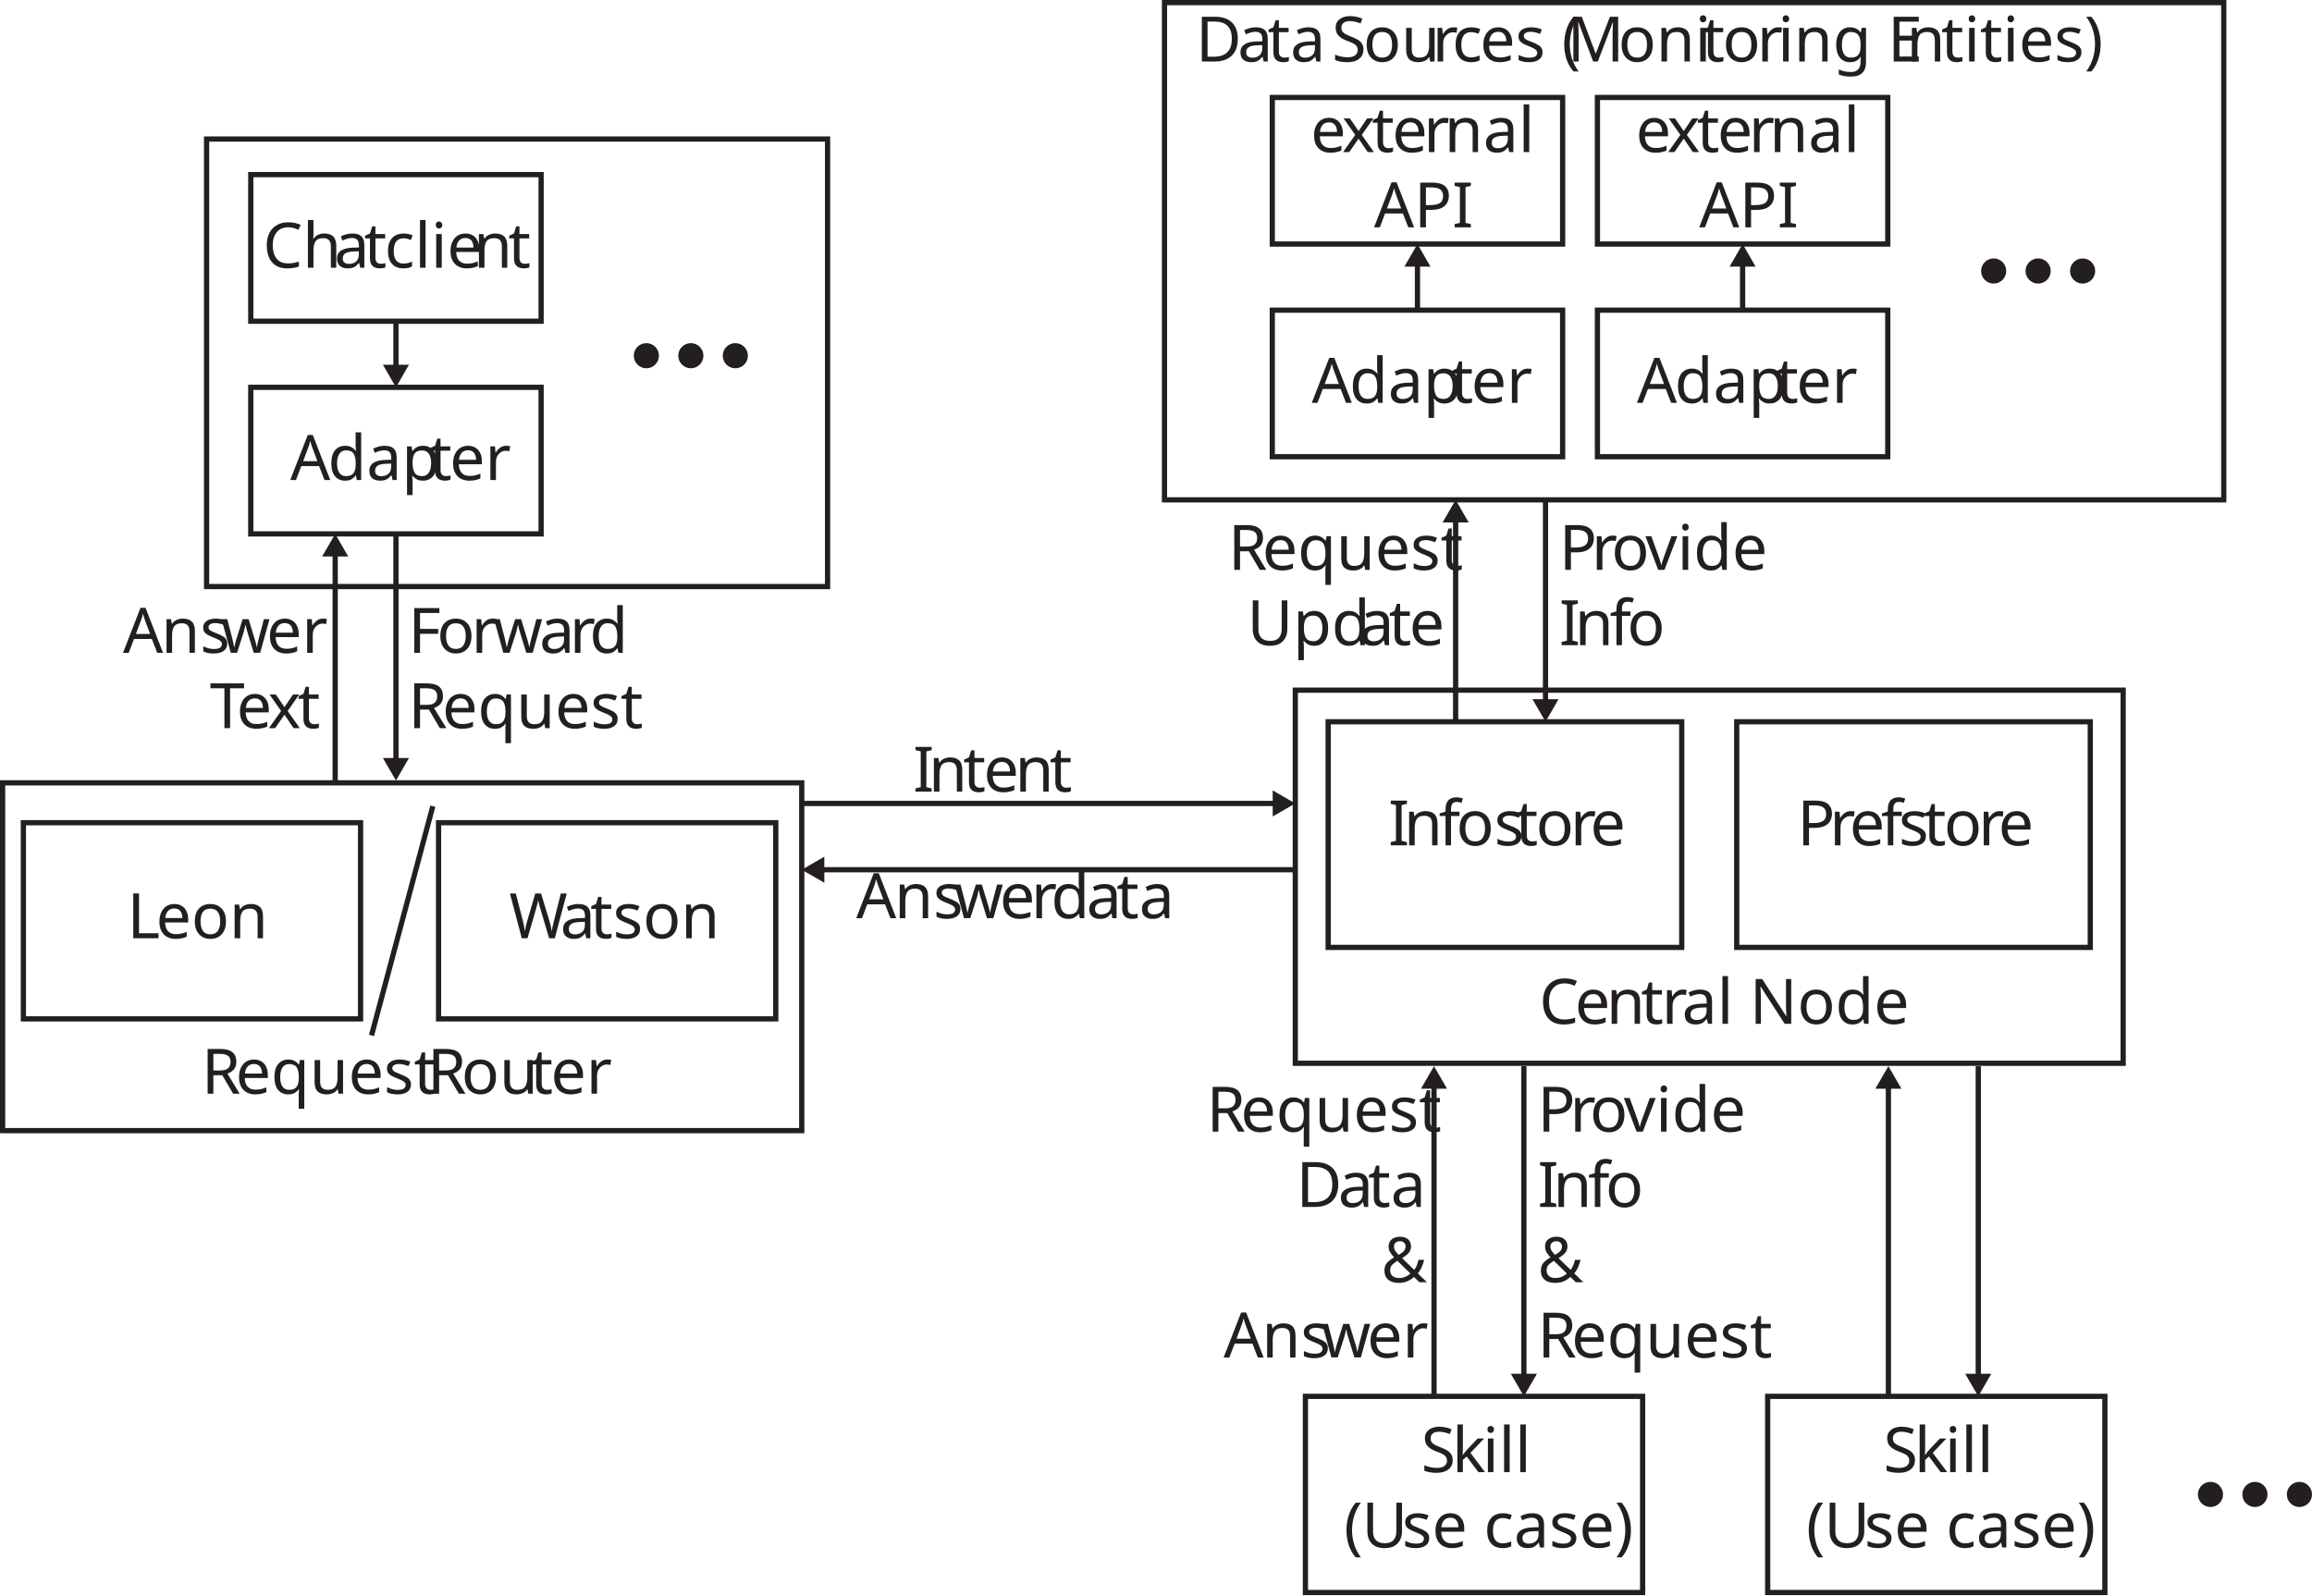
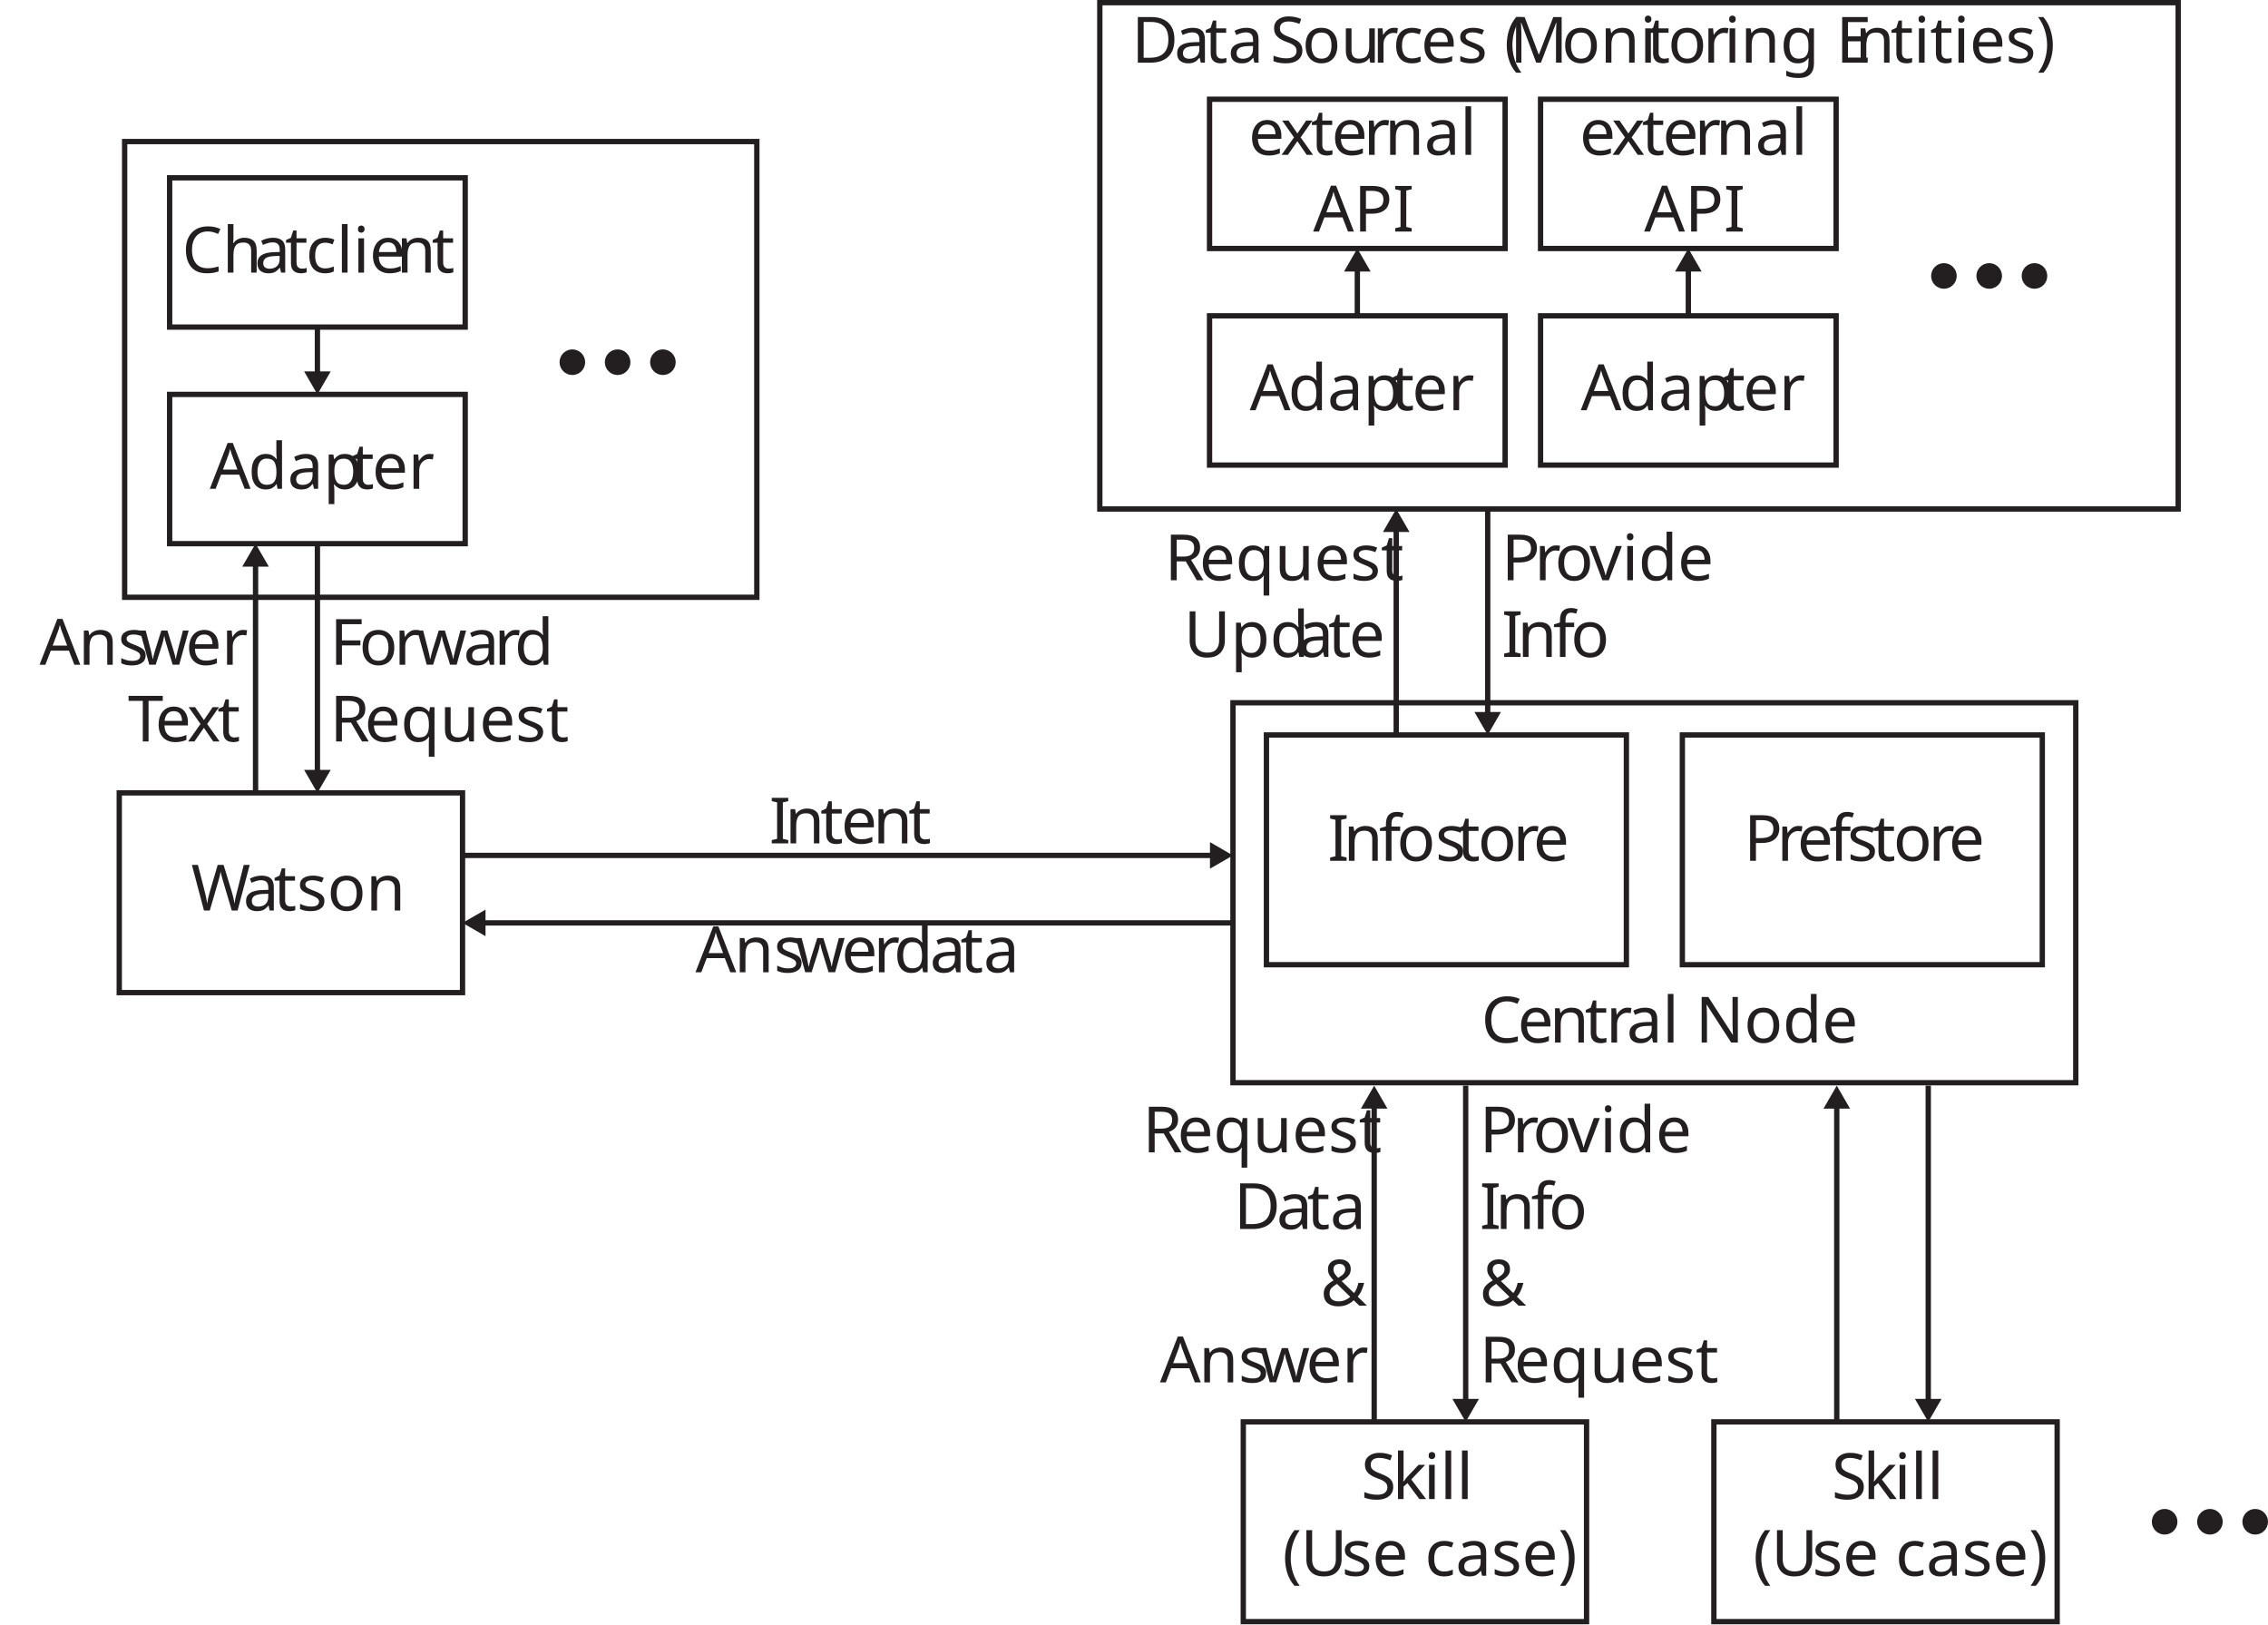
- <svg xmlns="http://www.w3.org/2000/svg" id="All_stuff" data-name="All stuff" viewBox="0 0 442.054 305.029">
+ <svg xmlns="http://www.w3.org/2000/svg" id="All_stuff" data-name="All stuff" viewBox="0 0 425.964 305.029">
  <defs>
-     <style>.cls-1{fill:none;stroke:#231f20;stroke-miterlimit:10;}.cls-2,.cls-21{font-size:12px;font-family:MyriadPro-Regular, Myriad Pro;}.cls-14,.cls-2,.cls-21{fill:#231f20;}.cls-3{letter-spacing:0.01em;}.cls-4{letter-spacing:-0.013em;}.cls-5{letter-spacing:-0.006em;}.cls-6{letter-spacing:-0.01em;}.cls-7{letter-spacing:-0.016em;}.cls-8{letter-spacing:-0.009em;}.cls-9{letter-spacing:-0.012em;}.cls-10{letter-spacing:-0.006em;}.cls-11{letter-spacing:-0.003em;}.cls-12{letter-spacing:0.013em;}.cls-13{letter-spacing:0.004em;}.cls-15{letter-spacing:-0.004em;}.cls-16{letter-spacing:0.006em;}.cls-17{letter-spacing:-0.016em;}.cls-18{letter-spacing:-0.01em;}.cls-19{letter-spacing:-0.007em;}.cls-20{letter-spacing:-0.014em;}.cls-21{letter-spacing:-0.033em;}.cls-22{letter-spacing:-0em;}.cls-23{letter-spacing:-0.004em;}.cls-24{letter-spacing:-0.006em;}.cls-25{letter-spacing:-0.031em;}.cls-26{letter-spacing:0.025em;}.cls-27{letter-spacing:-0.011em;}.cls-28{letter-spacing:-0.005em;}.cls-29{letter-spacing:0.017em;}.cls-30{letter-spacing:-0.071em;}.cls-31{letter-spacing:0.013em;}</style>
+     <style>.cls-1{fill:none;stroke:#231f20;stroke-miterlimit:10;}.cls-2,.cls-20{font-size:12px;font-family:MyriadPro-Regular, Myriad Pro;}.cls-14,.cls-2,.cls-20{fill:#231f20;}.cls-3{letter-spacing:0.01em;}.cls-4{letter-spacing:-0.013em;}.cls-5{letter-spacing:-0.006em;}.cls-6{letter-spacing:-0.01em;}.cls-7{letter-spacing:-0.016em;}.cls-8{letter-spacing:-0.009em;}.cls-9{letter-spacing:-0.012em;}.cls-10{letter-spacing:-0.006em;}.cls-11{letter-spacing:-0.003em;}.cls-12{letter-spacing:0.013em;}.cls-13{letter-spacing:0.004em;}.cls-15{letter-spacing:-0.004em;}.cls-16{letter-spacing:0.006em;}.cls-17{letter-spacing:-0.016em;}.cls-18{letter-spacing:-0.01em;}.cls-19{letter-spacing:-0.007em;}.cls-20{letter-spacing:-0.033em;}.cls-21{letter-spacing:-0em;}.cls-22{letter-spacing:-0.004em;}.cls-23{letter-spacing:-0.006em;}.cls-24{letter-spacing:-0.031em;}.cls-25{letter-spacing:0.025em;}.cls-26{letter-spacing:-0.011em;}.cls-27{letter-spacing:-0.005em;}.cls-28{letter-spacing:0.017em;}.cls-29{letter-spacing:-0.071em;}.cls-30{letter-spacing:0.013em;}</style>
  </defs>
-   <rect class="cls-1" x="247.658" y="131.973" width="158.29" height="71.351" />
-   <rect class="cls-1" x="253.945" y="138.019" width="67.603" height="43.145" />
-   <rect class="cls-1" x="332.059" y="138.019" width="67.603" height="43.145" />
-   <text class="cls-2" transform="translate(265.4263 161.6536)">
+   <rect class="cls-1" x="231.569" y="131.973" width="158.29" height="71.351" />
+   <rect class="cls-1" x="237.855" y="138.019" width="67.603" height="43.145" />
+   <rect class="cls-1" x="315.969" y="138.019" width="67.603" height="43.145" />
+   <text class="cls-2" transform="translate(249.3366 161.6536)">
    <tspan class="cls-3">I</tspan>
    <tspan x="2.988" y="0">n</tspan>
    <tspan class="cls-4" x="9.648" y="0">f</tspan>
    <tspan x="12.996" y="0">os</tspan>
    <tspan class="cls-5" x="24.336" y="0">t</tspan>
    <tspan x="28.236" y="0">o</tspan>
    <tspan class="cls-6" x="34.824" y="0">r</tspan>
    <tspan x="38.628" y="0">e</tspan>
  </text>
-   <text class="cls-2" transform="translate(343.6311 161.6536)">
+   <text class="cls-2" transform="translate(327.5414 161.6536)">
    <tspan class="cls-7">P</tspan>
    <tspan class="cls-6" x="6.192" y="0">r</tspan>
    <tspan x="9.996" y="0">e</tspan>
    <tspan class="cls-8" x="16.008" y="0">f</tspan>
    <tspan x="19.403" y="0">s</tspan>
    <tspan class="cls-5" x="24.155" y="0">t</tspan>
    <tspan x="28.056" y="0">o</tspan>
    <tspan class="cls-6" x="34.644" y="0">r</tspan>
    <tspan x="38.447" y="0">e</tspan>
  </text>
-   <rect class="cls-1" x="222.651" y="0.5" width="202.534" height="95.084" />
-   <rect class="cls-1" x="243.262" y="59.309" width="55.511" height="28.03" />
-   <text class="cls-2" transform="translate(250.8091 77.0352)">
+   <rect class="cls-1" x="206.561" y="0.5" width="202.534" height="95.084" />
+   <rect class="cls-1" x="227.172" y="59.309" width="55.511" height="28.03" />
+   <text class="cls-2" transform="translate(234.7194 77.0352)">
    <tspan class="cls-9">A</tspan>
    <tspan x="7.2" y="0">dap</tspan>
    <tspan class="cls-10" x="26.58" y="0">t</tspan>
    <tspan x="30.48" y="0">er</tspan>
  </text>
-   <rect class="cls-1" x="243.262" y="18.637" width="55.511" height="28.03" />
-   <text class="cls-2" transform="translate(250.5933 29.0811)">
+   <rect class="cls-1" x="227.172" y="18.637" width="55.511" height="28.03" />
+   <text class="cls-2" transform="translate(234.5036 29.0811)">
    <tspan class="cls-11">e</tspan>
    <tspan class="cls-12" x="5.976" y="0">x</tspan>
    <tspan class="cls-10" x="11.688" y="0">t</tspan>
    <tspan x="15.587" y="0">e</tspan>
    <tspan class="cls-13" x="21.599" y="0">r</tspan>
    <tspan x="25.57" y="0">nal</tspan>
    <tspan x="12.126" y="14.4">API</tspan>
  </text>
-   <line class="cls-1" x1="271.017" y1="59.309" x2="271.017" y2="50.256" />
-   <polygon class="cls-14" points="273.51 50.986 271.017 46.668 268.524 50.986 273.51 50.986" />
-   <text class="cls-2" transform="translate(228.6349 11.7679)">D<tspan class="cls-15" x="7.992" y="0">a</tspan>
+   <line class="cls-1" x1="254.928" y1="59.309" x2="254.928" y2="50.256" />
+   <polygon class="cls-14" points="257.421 50.986 254.927 46.668 252.434 50.986 257.421 50.986" />
+   <text class="cls-2" transform="translate(212.5452 11.7679)">D<tspan class="cls-15" x="7.992" y="0">a</tspan>
    <tspan x="13.729" y="0">ta </tspan>
    <tspan class="cls-16" x="26.028" y="0">S</tspan>
    <tspan x="32.017" y="0">ou</tspan>
    <tspan class="cls-6" x="45.217" y="0">r</tspan>
    <tspan class="cls-10" x="49.02" y="0">c</tspan>
    <tspan x="54.324" y="0">es (</tspan>
    <tspan class="cls-16" x="71.04" y="0">M</tspan>
    <tspan x="80.76" y="0">oni</tspan>
    <tspan class="cls-10" x="96.815" y="0">t</tspan>
    <tspan x="100.715" y="0">o</tspan>
    <tspan class="cls-13" x="107.303" y="0">r</tspan>
    <tspan x="111.274" y="0">ing E</tspan>
    <tspan class="cls-15" x="135.898" y="0">n</tspan>
    <tspan x="142.511" y="0">tities)</tspan>
  </text>
-   <rect class="cls-1" x="305.429" y="59.309" width="55.511" height="28.03" />
-   <text class="cls-2" transform="translate(312.9771 77.0352)">
+   <rect class="cls-1" x="289.34" y="59.309" width="55.511" height="28.03" />
+   <text class="cls-2" transform="translate(296.8874 77.0352)">
    <tspan class="cls-9">A</tspan>
    <tspan x="7.2" y="0">dap</tspan>
    <tspan class="cls-10" x="26.58" y="0">t</tspan>
    <tspan x="30.48" y="0">er</tspan>
  </text>
-   <rect class="cls-1" x="305.429" y="18.637" width="55.511" height="28.03" />
-   <text class="cls-2" transform="translate(312.7612 29.0811)">
+   <rect class="cls-1" x="289.34" y="18.637" width="55.511" height="28.03" />
+   <text class="cls-2" transform="translate(296.6716 29.0811)">
    <tspan class="cls-11">e</tspan>
    <tspan class="cls-12" x="5.976" y="0">x</tspan>
    <tspan class="cls-10" x="11.688" y="0">t</tspan>
    <tspan x="15.587" y="0">e</tspan>
    <tspan class="cls-13" x="21.599" y="0">r</tspan>
    <tspan x="25.57" y="0">nal</tspan>
    <tspan x="12.126" y="14.4">API</tspan>
  </text>
-   <line class="cls-1" x1="333.185" y1="59.309" x2="333.185" y2="50.256" />
-   <polygon class="cls-14" points="335.678 50.986 333.185 46.668 330.692 50.986 335.678 50.986" />
-   <circle class="cls-14" cx="381.187" cy="51.821" r="2.405" />
-   <circle class="cls-14" cx="398.195" cy="51.821" r="2.405" />
-   <circle class="cls-14" cx="389.691" cy="51.821" r="2.405" />
-   <line class="cls-1" x1="278.319" y1="138.019" x2="278.319" y2="99.172" />
-   <polygon class="cls-14" points="280.812 99.902 278.319 95.584 275.826 99.902 280.812 99.902" />
-   <line class="cls-1" x1="295.502" y1="95.584" x2="295.502" y2="134.431" />
-   <polygon class="cls-14" points="293.009 133.702 295.502 138.019 297.995 133.702 293.009 133.702" />
-   <text class="cls-2" transform="translate(234.841 108.9704)">
+   <line class="cls-1" x1="317.095" y1="59.309" x2="317.095" y2="50.256" />
+   <polygon class="cls-14" points="319.589 50.986 317.095 46.668 314.602 50.986 319.589 50.986" />
+   <circle class="cls-14" cx="365.097" cy="51.821" r="2.405" />
+   <circle class="cls-14" cx="382.105" cy="51.821" r="2.405" />
+   <circle class="cls-14" cx="373.601" cy="51.821" r="2.405" />
+   <line class="cls-1" x1="262.229" y1="138.019" x2="262.229" y2="99.172" />
+   <polygon class="cls-14" points="264.722 99.902 262.229 95.584 259.736 99.902 264.722 99.902" />
+   <line class="cls-1" x1="279.412" y1="95.584" x2="279.412" y2="134.431" />
+   <polygon class="cls-14" points="276.919 133.702 279.412 138.019 281.905 133.702 276.919 133.702" />
+   <text class="cls-2" transform="translate(218.7513 108.9704)">
    <tspan class="cls-13">R</tspan>
    <tspan x="6.504" y="0">equest </tspan>
    <tspan x="3.611" y="14.4">Upd</tspan>
    <tspan class="cls-15" x="24.971" y="14.4">a</tspan>
    <tspan class="cls-10" x="30.707" y="14.4">t</tspan>
    <tspan x="34.606" y="14.4">e</tspan>
  </text>
-   <text class="cls-2" transform="translate(298.1086 108.9705)">
+   <text class="cls-2" transform="translate(282.0189 108.9705)">
    <tspan class="cls-17">P</tspan>
    <tspan class="cls-18" x="6.191" y="0">r</tspan>
    <tspan class="cls-19" x="9.996" y="0">o</tspan>
    <tspan x="16.5" y="0">vide</tspan>
    <tspan class="cls-3" x="0" y="14.4">I</tspan>
    <tspan x="2.988" y="14.4">n</tspan>
    <tspan class="cls-4" x="9.648" y="14.4">f</tspan>
    <tspan x="12.996" y="14.4">o</tspan>
  </text>
-   <rect class="cls-1" x="0.5" y="149.698" width="152.794" height="66.504" />
-   <rect class="cls-1" x="4.468" y="157.324" width="64.473" height="37.511" />
-   <text class="cls-2" transform="translate(24.3263 179.4133)">
-     <tspan class="cls-20">L</tspan>
-     <tspan x="5.496" y="0">eon</tspan>
-   </text>
-   <rect class="cls-1" x="83.853" y="157.324" width="64.473" height="37.511" />
-   <text class="cls-21" transform="translate(97.3583 179.4133)">W<tspan class="cls-15" x="9.757" y="0">a</tspan>
-     <tspan class="cls-22" x="15.493" y="0">tson</tspan>
-   </text>
-   <line class="cls-1" x1="82.757" y1="154.164" x2="71.036" y2="197.996" />
-   <text class="cls-2" transform="translate(38.5454 209.1497)">
-     <tspan class="cls-13">R</tspan>
-     <tspan x="6.504" y="0">equest </tspan>
-     <tspan class="cls-13" x="43.163" y="0">R</tspan>
-     <tspan x="49.667" y="0">ou</tspan>
-     <tspan class="cls-10" x="62.867" y="0">t</tspan>
-     <tspan x="66.767" y="0">er</tspan>
-   </text>
-   <line class="cls-1" x1="153.294" y1="153.639" x2="244.07" y2="153.639" />
-   <polygon class="cls-14" points="243.341 156.132 247.658 153.639 243.341 151.146 243.341 156.132" />
-   <text class="cls-2" transform="translate(174.5577 151.3848)">
+   <rect class="cls-1" x="22.397" y="148.893" width="64.473" height="37.511" />
+   <text class="cls-20" transform="translate(35.9022 170.982)">W<tspan class="cls-15" x="9.757" y="0">a</tspan>
+     <tspan class="cls-21" x="15.493" y="0">tson</tspan>
+   </text>
+   <line class="cls-1" x1="86.87" y1="160.639" x2="227.981" y2="160.639" />
+   <polygon class="cls-14" points="227.251 163.132 231.569 160.639 227.251 158.146 227.251 163.132" />
+   <text class="cls-2" transform="translate(144.4681 158.3848)">
    <tspan class="cls-3">I</tspan>
-     <tspan class="cls-23" x="2.988" y="0">n</tspan>
-     <tspan class="cls-24" x="9.6" y="0">t</tspan>
+     <tspan class="cls-22" x="2.988" y="0">n</tspan>
+     <tspan class="cls-23" x="9.6" y="0">t</tspan>
    <tspan x="13.499" y="0">e</tspan>
    <tspan class="cls-15" x="19.511" y="0">n</tspan>
    <tspan x="26.123" y="0">t</tspan>
  </text>
-   <rect class="cls-1" x="39.5" y="26.584" width="118.731" height="85.58" />
-   <rect class="cls-1" x="47.949" y="74.065" width="55.511" height="28.03" />
-   <text class="cls-2" transform="translate(55.4962 91.791)">
+   <rect class="cls-1" x="23.41" y="26.584" width="118.731" height="85.58" />
+   <rect class="cls-1" x="31.859" y="74.065" width="55.511" height="28.03" />
+   <text class="cls-2" transform="translate(39.4065 91.791)">
    <tspan class="cls-9">A</tspan>
    <tspan x="7.2" y="0">dap</tspan>
    <tspan class="cls-10" x="26.58" y="0">t</tspan>
    <tspan x="30.48" y="0">er</tspan>
  </text>
-   <rect class="cls-1" x="47.949" y="33.393" width="55.511" height="28.03" />
-   <text class="cls-2" transform="translate(50.2706 51.1975)">Ch<tspan class="cls-15" x="13.62" y="0">a</tspan>
+   <rect class="cls-1" x="31.859" y="33.393" width="55.511" height="28.03" />
+   <text class="cls-2" transform="translate(34.1809 51.1975)">Ch<tspan class="cls-15" x="13.62" y="0">a</tspan>
    <tspan class="cls-10" x="19.356" y="0">t</tspan>
    <tspan x="23.256" y="0">clie</tspan>
    <tspan class="cls-15" x="40.283" y="0">n</tspan>
    <tspan x="46.895" y="0">t</tspan>
  </text>
-   <line class="cls-1" x1="75.704" y1="70.477" x2="75.704" y2="61.424" />
-   <polygon class="cls-14" points="78.197 69.747 75.704 74.065 73.211 69.747 78.197 69.747" />
-   <circle class="cls-14" cx="123.586" cy="68.019" r="2.405" />
-   <circle class="cls-14" cx="140.594" cy="68.019" r="2.405" />
-   <circle class="cls-14" cx="132.09" cy="68.019" r="2.405" />
-   <line class="cls-1" x1="75.704" y1="102.095" x2="75.704" y2="145.671" />
-   <polygon class="cls-14" points="73.211 144.942 75.704 149.26 78.197 144.942 73.211 144.942" />
-   <line class="cls-1" x1="247.658" y1="166.313" x2="156.882" y2="166.313" />
-   <polygon class="cls-14" points="157.611 163.82 153.294 166.313 157.611 168.806 157.611 163.82" />
-   <text class="cls-2" transform="translate(78.0593 124.8406)">
-     <tspan class="cls-25">F</tspan>
+   <line class="cls-1" x1="59.614" y1="70.477" x2="59.614" y2="61.424" />
+   <polygon class="cls-14" points="62.108 69.747 59.615 74.065 57.121 69.747 62.108 69.747" />
+   <circle class="cls-14" cx="107.496" cy="68.019" r="2.405" />
+   <circle class="cls-14" cx="124.504" cy="68.019" r="2.405" />
+   <circle class="cls-14" cx="116" cy="68.019" r="2.405" />
+   <line class="cls-1" x1="59.614" y1="102.095" x2="59.614" y2="145.305" />
+   <polygon class="cls-14" points="57.121 144.576 59.615 148.893 62.108 144.576 57.121 144.576" />
+   <line class="cls-1" x1="231.569" y1="173.313" x2="90.458" y2="173.313" />
+   <polygon class="cls-14" points="91.188 170.82 86.87 173.313 91.188 175.806 91.188 170.82" />
+   <text class="cls-2" transform="translate(61.9696 124.8406)">
+     <tspan class="cls-24">F</tspan>
    <tspan x="5.472" y="0">o</tspan>
-     <tspan class="cls-26" x="12.06" y="0">r</tspan>
+     <tspan class="cls-25" x="12.06" y="0">r</tspan>
    <tspan class="cls-15" x="16.283" y="0">w</tspan>
    <tspan x="25.067" y="0">a</tspan>
    <tspan class="cls-6" x="30.852" y="0">r</tspan>
    <tspan x="34.655" y="0">d</tspan>
    <tspan class="cls-13" x="0" y="14.4">R</tspan>
    <tspan x="6.504" y="14.4">equest</tspan>
  </text>
-   <text class="cls-2" transform="translate(163.7078 175.5888)">
+   <text class="cls-2" transform="translate(130.6181 182.5888)">
    <tspan class="cls-11">A</tspan>
    <tspan x="7.308" y="0">ns</tspan>
    <tspan class="cls-6" x="18.72" y="0">w</tspan>
    <tspan x="27.432" y="0">e</tspan>
    <tspan class="cls-18" x="33.443" y="0">r</tspan>
    <tspan x="37.248" y="0">d</tspan>
    <tspan class="cls-15" x="44.016" y="0">a</tspan>
-     <tspan class="cls-22" x="49.752" y="0">ta</tspan>
-   </text>
-   <text class="cls-2" transform="translate(294.2911 195.7794)">
-     <tspan class="cls-27">C</tspan>
+     <tspan class="cls-21" x="49.752" y="0">ta</tspan>
+   </text>
+   <text class="cls-2" transform="translate(278.2014 195.7794)">
+     <tspan class="cls-26">C</tspan>
    <tspan x="6.828" y="0">e</tspan>
    <tspan class="cls-15" x="12.84" y="0">n</tspan>
    <tspan x="19.452" y="0">t</tspan>
-     <tspan class="cls-28" x="23.424" y="0">r</tspan>
+     <tspan class="cls-27" x="23.424" y="0">r</tspan>
    <tspan x="27.288" y="0">al Node</tspan>
  </text>
-   <rect class="cls-1" x="249.595" y="267.017" width="64.473" height="37.511" />
-   <text class="cls-2" transform="translate(271.7225 281.514)">S<tspan class="cls-29" x="5.916" y="0">k</tspan>
+   <rect class="cls-1" x="233.506" y="267.017" width="64.473" height="37.511" />
+   <text class="cls-2" transform="translate(255.6329 281.514)">S<tspan class="cls-28" x="5.916" y="0">k</tspan>
    <tspan x="11.748" y="0">ill</tspan>
    <tspan x="-14.761" y="14.4">(</tspan>
    <tspan class="cls-10" x="-11.352" y="14.4">U</tspan>
    <tspan x="-3.661" y="14.4">se case)</tspan>
  </text>
-   <rect class="cls-1" x="337.981" y="267.017" width="64.473" height="37.511" />
-   <text class="cls-2" transform="translate(360.1081 281.514)">S<tspan class="cls-29" x="5.916" y="0">k</tspan>
+   <rect class="cls-1" x="321.891" y="267.017" width="64.473" height="37.511" />
+   <text class="cls-2" transform="translate(344.0184 281.514)">S<tspan class="cls-28" x="5.916" y="0">k</tspan>
    <tspan x="11.748" y="0">ill</tspan>
    <tspan x="-14.761" y="14.4">(</tspan>
    <tspan class="cls-10" x="-11.352" y="14.4">U</tspan>
    <tspan x="-3.661" y="14.4">se case)</tspan>
  </text>
-   <circle class="cls-14" cx="422.641" cy="285.773" r="2.405" />
-   <circle class="cls-14" cx="439.649" cy="285.773" r="2.405" />
-   <circle class="cls-14" cx="431.145" cy="285.773" r="2.405" />
-   <line class="cls-1" x1="274.183" y1="267.017" x2="274.183" y2="207.464" />
-   <polygon class="cls-14" points="276.676 208.194 274.183 203.876 271.69 208.194 276.676 208.194" />
-   <line class="cls-1" x1="291.366" y1="203.876" x2="291.366" y2="263.429" />
-   <polygon class="cls-14" points="288.873 262.7 291.366 267.017 293.859 262.7 288.873 262.7" />
-   <text class="cls-2" transform="translate(230.7053 216.3963)">
+   <circle class="cls-14" cx="406.551" cy="285.773" r="2.405" />
+   <circle class="cls-14" cx="423.559" cy="285.773" r="2.405" />
+   <circle class="cls-14" cx="415.055" cy="285.773" r="2.405" />
+   <line class="cls-1" x1="258.093" y1="267.017" x2="258.093" y2="207.464" />
+   <polygon class="cls-14" points="260.587 208.194 258.093 203.876 255.6 208.194 260.587 208.194" />
+   <line class="cls-1" x1="275.276" y1="203.876" x2="275.276" y2="263.429" />
+   <polygon class="cls-14" points="272.783 262.7 275.277 267.017 277.77 262.7 272.783 262.7" />
+   <text class="cls-2" transform="translate(214.6156 216.3963)">
    <tspan class="cls-13">R</tspan>
    <tspan x="6.504" y="0">equest </tspan>
    <tspan x="17.136" y="14.4">D</tspan>
    <tspan class="cls-15" x="25.128" y="14.4">a</tspan>
    <tspan x="30.864" y="14.4">ta</tspan>
    <tspan x="33.359" y="28.8">&amp;</tspan>
    <tspan class="cls-11" x="3.251" y="43.2">A</tspan>
    <tspan x="10.559" y="43.2">ns</tspan>
    <tspan class="cls-6" x="21.971" y="43.2">w</tspan>
    <tspan x="30.683" y="43.2">er</tspan>
  </text>
-   <text class="cls-2" transform="translate(293.9739 216.3959)">
+   <text class="cls-2" transform="translate(277.8842 216.3959)">
    <tspan class="cls-7">P</tspan>
    <tspan class="cls-6" x="6.192" y="0">r</tspan>
    <tspan class="cls-19" x="9.996" y="0">o</tspan>
    <tspan x="16.5" y="0">vide</tspan>
    <tspan class="cls-3" x="0" y="14.4">I</tspan>
    <tspan x="2.988" y="14.4">n</tspan>
    <tspan class="cls-4" x="9.648" y="14.4">f</tspan>
    <tspan x="12.996" y="14.4">o</tspan>
    <tspan x="0" y="28.8">&amp;</tspan>
    <tspan class="cls-13" x="0" y="43.2">R</tspan>
    <tspan x="6.504" y="43.2">equest</tspan>
  </text>
-   <line class="cls-1" x1="361.061" y1="267.017" x2="361.061" y2="207.464" />
-   <polygon class="cls-14" points="363.554 208.194 361.061 203.876 358.568 208.194 363.554 208.194" />
-   <line class="cls-1" x1="378.244" y1="203.876" x2="378.244" y2="263.429" />
-   <polygon class="cls-14" points="375.751 262.7 378.244 267.017 380.737 262.7 375.751 262.7" />
-   <line class="cls-1" x1="64.086" y1="149.698" x2="64.086" y2="105.683" />
-   <polygon class="cls-14" points="66.579 106.413 64.086 102.095 61.593 106.413 66.579 106.413" />
-   <text class="cls-2" transform="translate(23.5156 124.8406)">
+   <line class="cls-1" x1="344.971" y1="267.017" x2="344.971" y2="207.464" />
+   <polygon class="cls-14" points="347.464 208.194 344.971 203.876 342.478 208.194 347.464 208.194" />
+   <line class="cls-1" x1="362.154" y1="203.876" x2="362.154" y2="263.429" />
+   <polygon class="cls-14" points="359.661 262.7 362.154 267.017 364.648 262.7 359.661 262.7" />
+   <line class="cls-1" x1="47.996" y1="148.893" x2="47.996" y2="105.683" />
+   <polygon class="cls-14" points="50.489 106.413 47.996 102.095 45.503 106.413 50.489 106.413" />
+   <text class="cls-2" transform="translate(7.4259 124.8406)">
    <tspan class="cls-11">A</tspan>
    <tspan x="7.308" y="0">ns</tspan>
    <tspan class="cls-6" x="18.72" y="0">w</tspan>
    <tspan x="27.432" y="0">er</tspan>
-     <tspan class="cls-30" x="16.597" y="14.4">T</tspan>
+     <tspan class="cls-29" x="16.597" y="14.4">T</tspan>
    <tspan class="cls-11" x="21.709" y="14.4">e</tspan>
-     <tspan class="cls-31" x="27.685" y="14.4">x</tspan>
+     <tspan class="cls-30" x="27.685" y="14.4">x</tspan>
    <tspan x="33.395" y="14.4">t</tspan>
  </text>
</svg>
